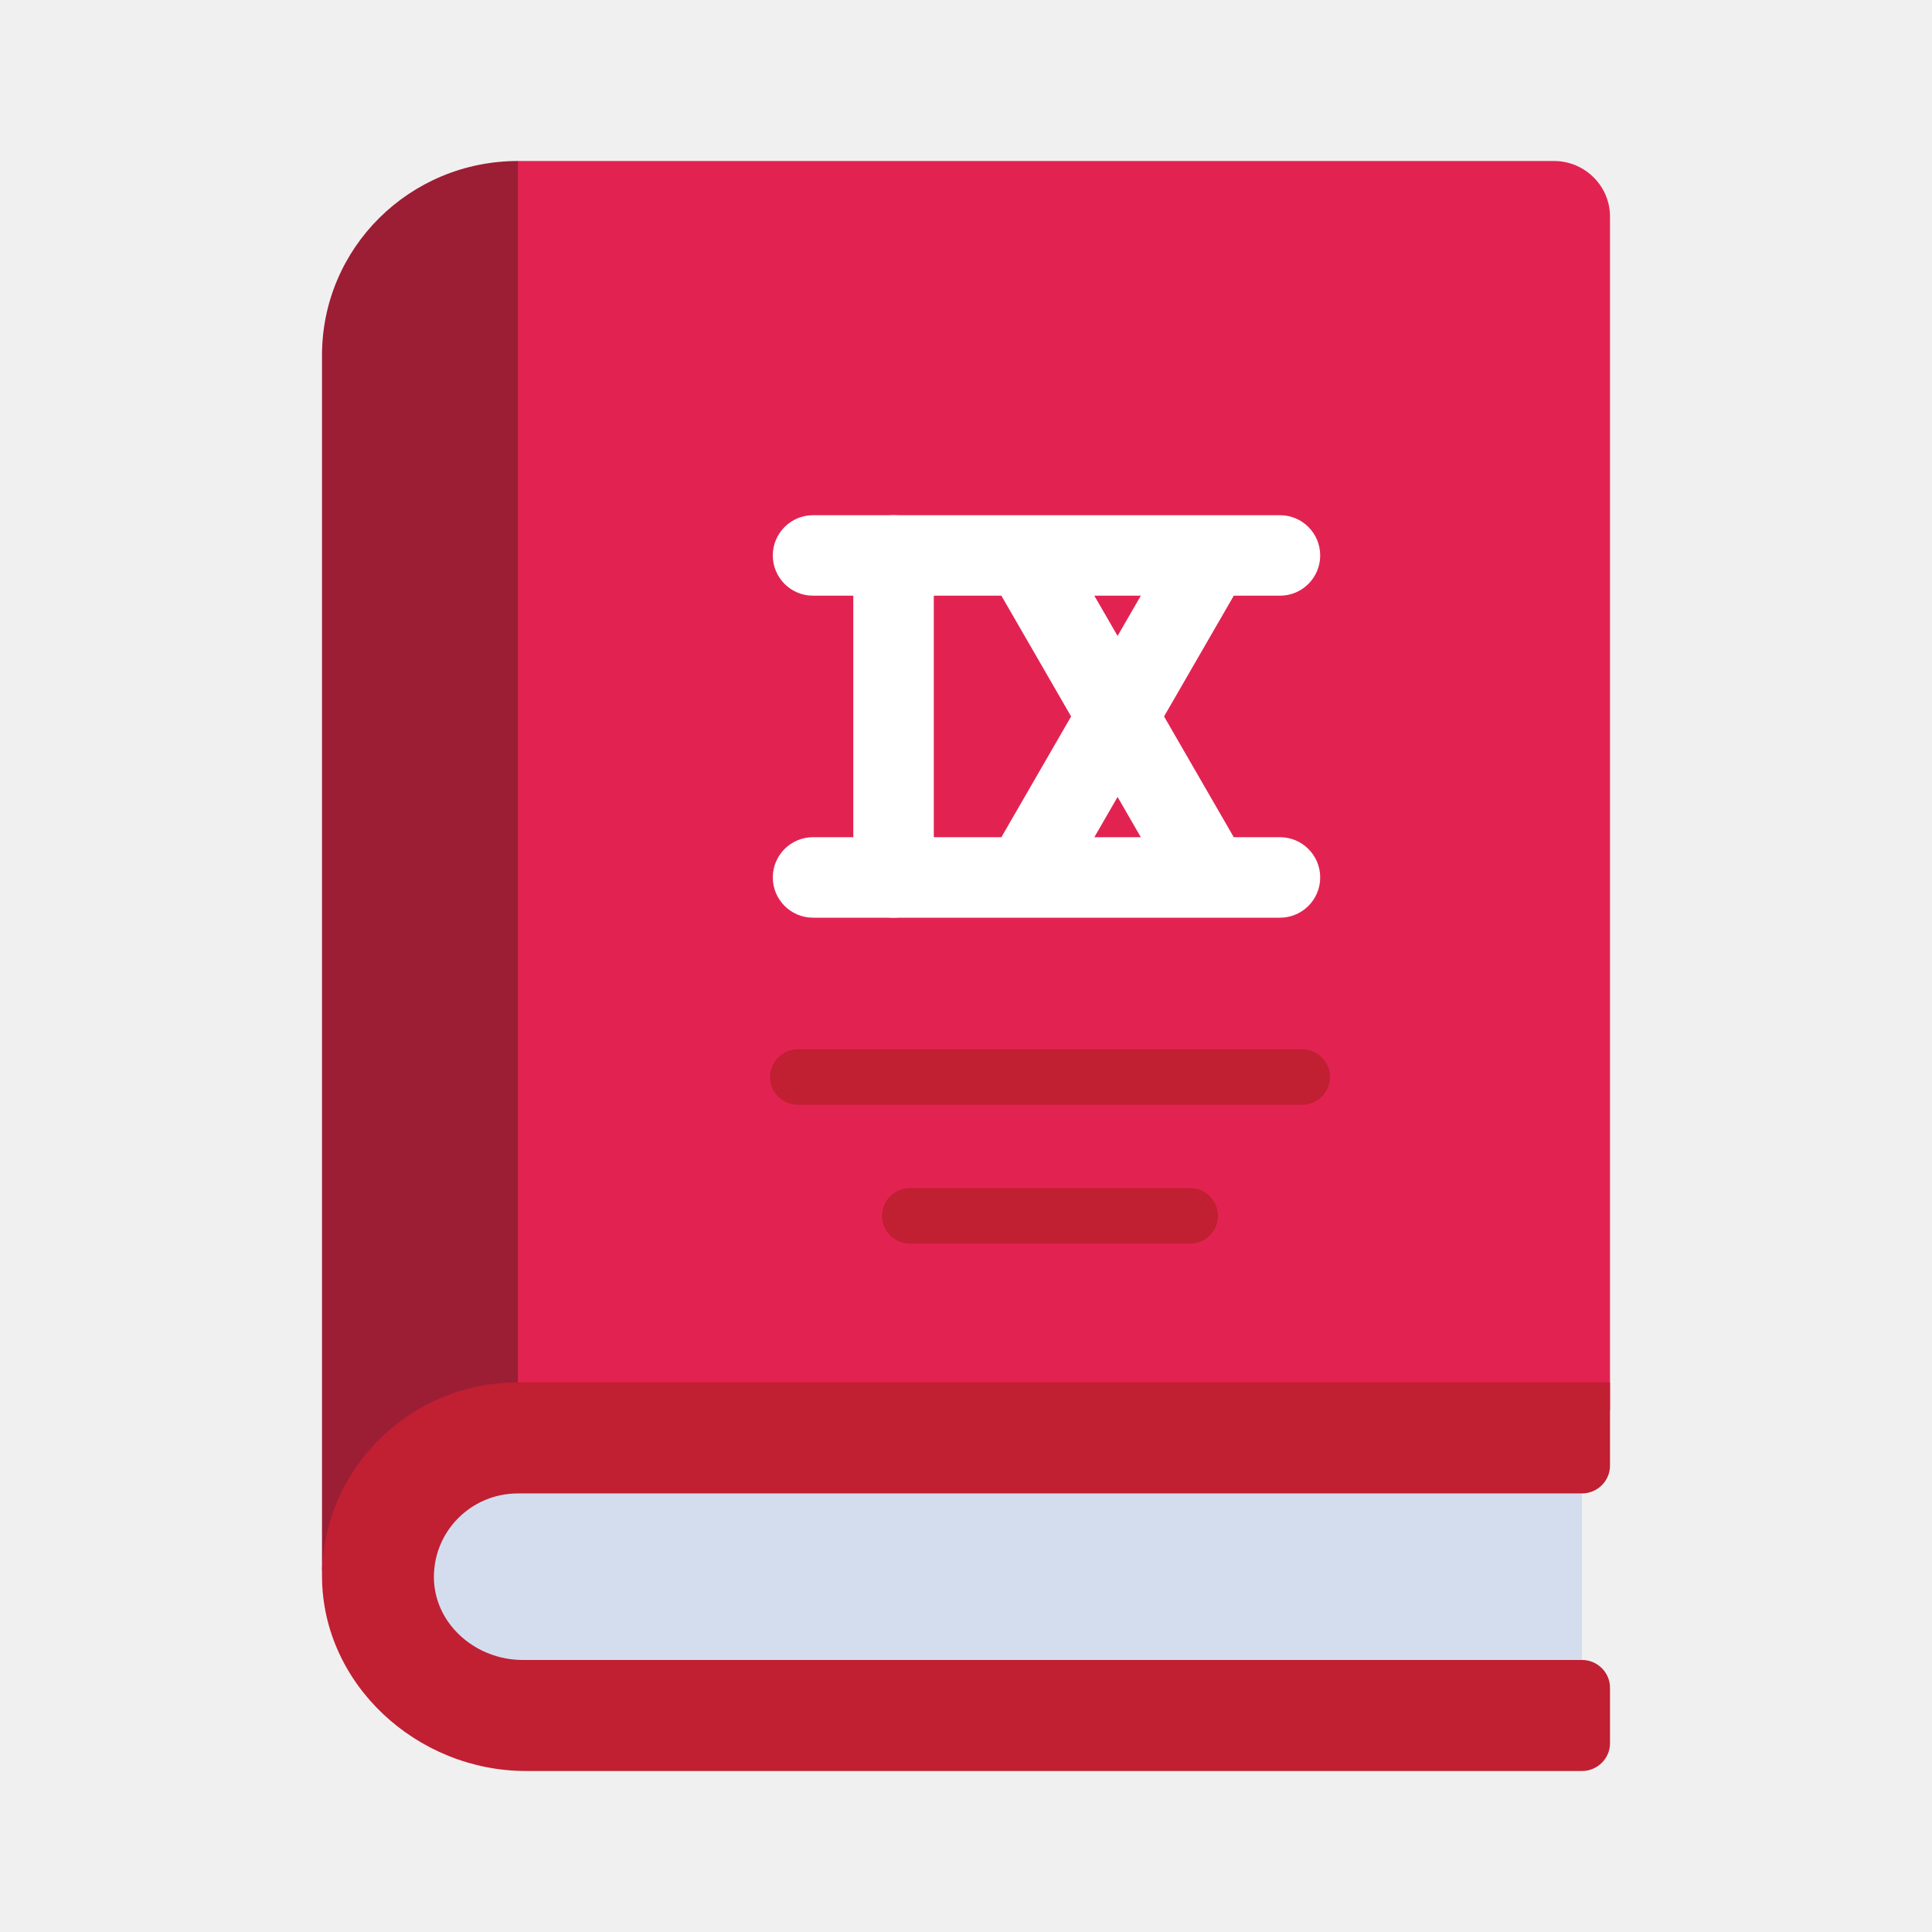
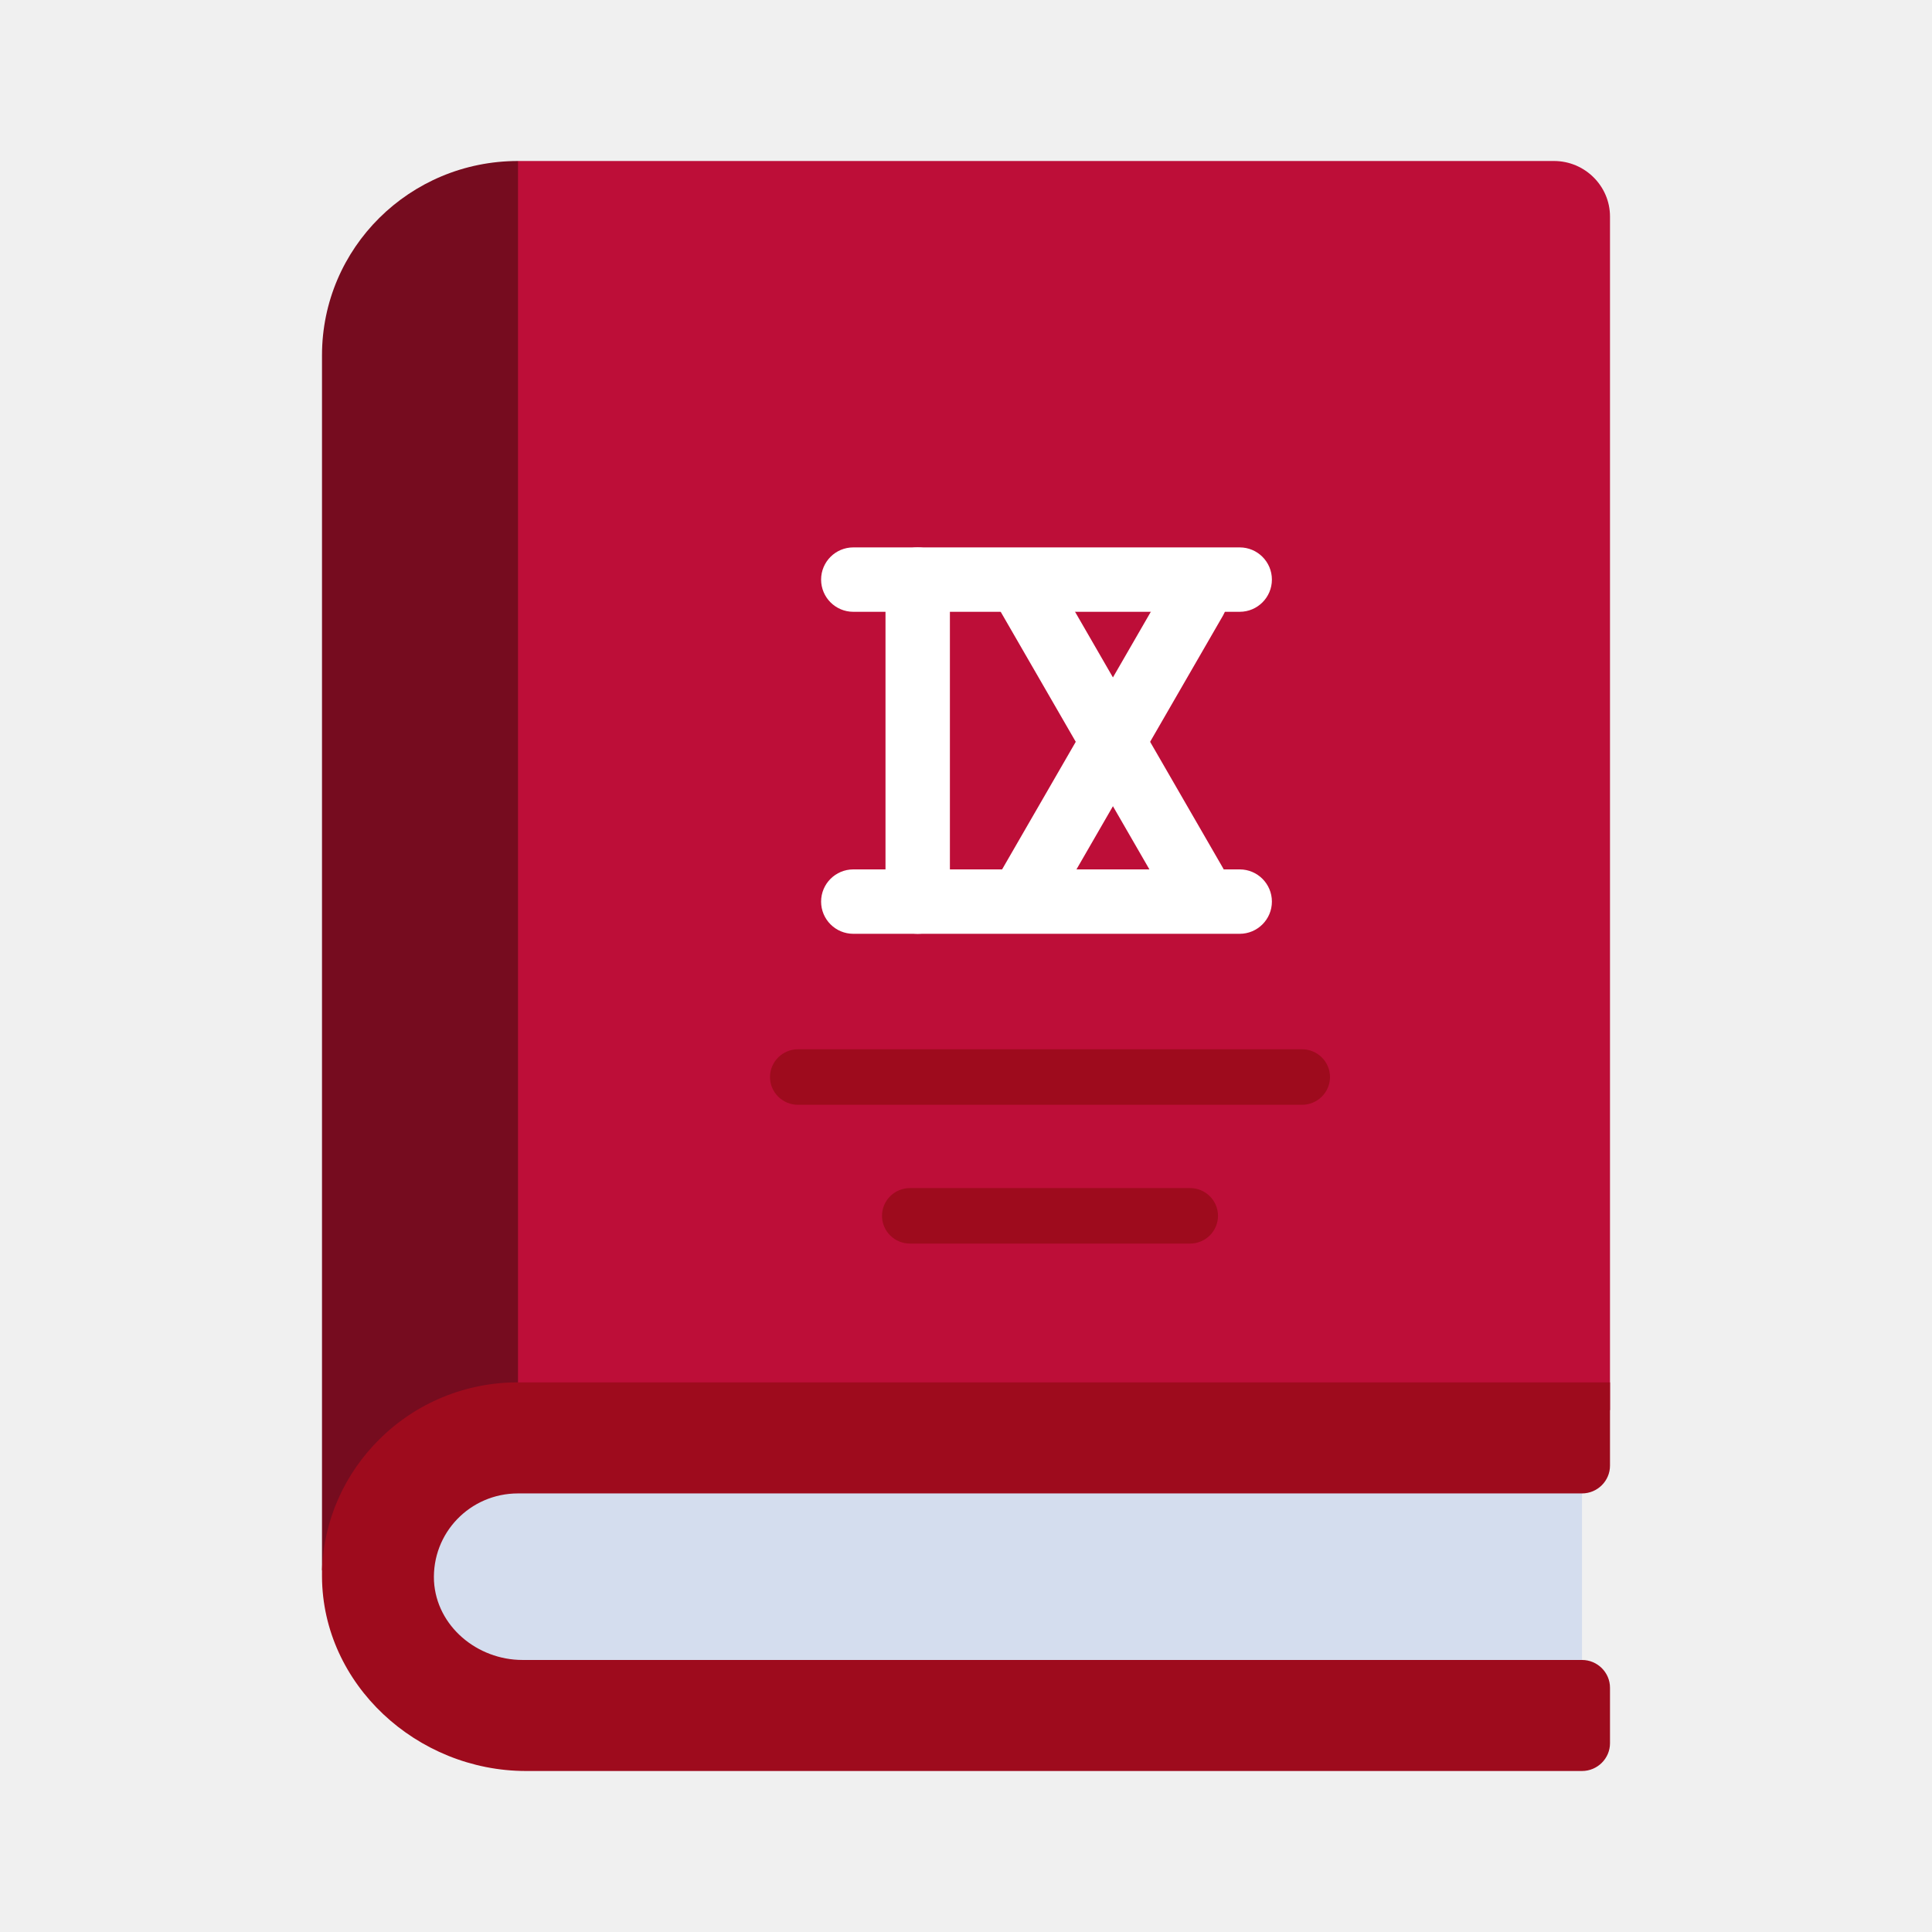
<svg xmlns="http://www.w3.org/2000/svg" width="120" height="120" viewBox="0 0 120 120" fill="none">
  <rect x="60" y="31.211" width="3.509" height="27.085" rx="1.754" fill="white" />
  <path d="M30.435 91.034H98.261V104.828H30.435C26.595 104.828 23.478 101.738 23.478 97.931C23.478 94.124 26.595 91.034 30.435 91.034Z" fill="#D4DDEE" />
-   <path d="M20 97.534V22.069C20 15.397 25.444 10 32.174 10L33.913 11.724V84.138L32.174 87.586L20 97.534Z" fill="#9B1E35" />
-   <path d="M100 13.448V87.586H32.174V10H96.522C98.435 10 100 11.552 100 13.448Z" fill="#E22351" />
-   <path d="M26.956 98.207C27.113 101 29.635 103.103 32.452 103.103H98.261C99.217 103.103 100 103.879 100 104.828V108.276C100 109.224 99.217 110 98.261 110H32.678C25.896 110 20.035 104.621 20 97.931V97.534C20.104 94.345 21.444 91.5 23.565 89.397C24.693 88.273 26.035 87.382 27.513 86.775C28.99 86.168 30.575 85.858 32.174 85.862H100V91.034C100 91.983 99.217 92.759 98.261 92.759H32.174C29.2 92.759 26.817 95.207 26.956 98.207Z" fill="#C11F32" />
-   <path d="M80.87 68.621H49.565C49.104 68.621 48.662 68.439 48.336 68.116C48.009 67.792 47.826 67.354 47.826 66.897C47.826 66.439 48.009 66.001 48.336 65.677C48.662 65.354 49.104 65.172 49.565 65.172H80.87C81.331 65.172 81.773 65.354 82.099 65.677C82.426 66.001 82.609 66.439 82.609 66.897C82.609 67.354 82.426 67.792 82.099 68.116C81.773 68.439 81.331 68.621 80.87 68.621ZM73.913 77.241H56.522C56.061 77.241 55.618 77.06 55.292 76.736C54.966 76.413 54.783 75.975 54.783 75.517C54.783 75.06 54.966 74.621 55.292 74.298C55.618 73.975 56.061 73.793 56.522 73.793H73.913C74.374 73.793 74.817 73.975 75.143 74.298C75.469 74.621 75.652 75.06 75.652 75.517C75.652 75.975 75.469 76.413 75.143 76.736C74.817 77.06 74.374 77.241 73.913 77.241Z" fill="#C11F32" />
-   <rect width="5" height="34" rx="2.5" transform="matrix(3.1621e-08 1 1 -6.04246e-08 48 32)" fill="white" />
-   <rect width="5" height="34" rx="2.5" transform="matrix(3.1621e-08 1 1 -6.04246e-08 48 52)" fill="white" />
-   <rect width="5" height="25" rx="2.5" transform="matrix(-1 0 0 1 58 32)" fill="white" />
-   <rect width="5" height="25" rx="2.5" transform="matrix(-0.866025 -0.5 -0.5 0.866025 77.8301 34.9247)" fill="white" />
-   <rect width="5" height="25" rx="2.5" transform="matrix(-0.866025 0.5 0.5 0.866025 65.3301 32.4247)" fill="white" />
+   <path d="M20 97.534V22.069C20 15.397 25.444 10 32.174 10L33.913 11.724V84.138L32.174 87.586L20 97.534Z" fill="#760C1F" />
+   <path d="M100 13.448V87.586H32.174V10H96.522C98.435 10 100 11.552 100 13.448Z" fill="#BD0E38" />
+   <path d="M26.956 98.207C27.113 101 29.635 103.103 32.452 103.103H98.261C99.217 103.103 100 103.879 100 104.828V108.276C100 109.224 99.217 110 98.261 110H32.678C25.896 110 20.035 104.621 20 97.931V97.534C20.104 94.345 21.444 91.5 23.565 89.397C24.693 88.273 26.035 87.382 27.513 86.775C28.99 86.168 30.575 85.858 32.174 85.862H100V91.034C100 91.983 99.217 92.759 98.261 92.759H32.174C29.2 92.759 26.817 95.207 26.956 98.207Z" fill="#9E0B1D" />
+   <path d="M80.87 68.621H49.565C49.104 68.621 48.662 68.439 48.336 68.116C48.009 67.792 47.826 67.354 47.826 66.897C47.826 66.439 48.009 66.001 48.336 65.677C48.662 65.354 49.104 65.172 49.565 65.172H80.87C81.331 65.172 81.773 65.354 82.099 65.677C82.426 66.001 82.609 66.439 82.609 66.897C82.609 67.354 82.426 67.792 82.099 68.116C81.773 68.439 81.331 68.621 80.87 68.621ZM73.913 77.241H56.522C56.061 77.241 55.618 77.06 55.292 76.736C54.966 76.413 54.783 75.975 54.783 75.517C54.783 75.06 54.966 74.621 55.292 74.298C55.618 73.975 56.061 73.793 56.522 73.793H73.913C74.374 73.793 74.817 73.975 75.143 74.298C75.469 74.621 75.652 75.06 75.652 75.517C75.652 75.975 75.469 76.413 75.143 76.736C74.817 77.06 74.374 77.241 73.913 77.241Z" fill="#9E0B1D" />
+   <rect width="4" height="28" rx="2" transform="matrix(2.23207e-08 1 1 -8.56015e-08 51 34)" fill="white" />
+   <rect width="4" height="24" rx="2" transform="matrix(-1 -8.74228e-08 -2.4142e-08 1 59 34)" fill="white" />
+   <rect width="4" height="28" rx="2" transform="matrix(2.23207e-08 1 1 -8.56015e-08 51 54)" fill="white" />
+   <rect width="4" height="25" rx="2" transform="matrix(-0.866025 -0.5 -0.5 0.866025 76.9641 36.5)" fill="white" />
+   <rect width="4" height="25" rx="2" transform="matrix(-0.866025 0.5 0.5 0.866025 64.4641 34)" fill="white" />
</svg>
